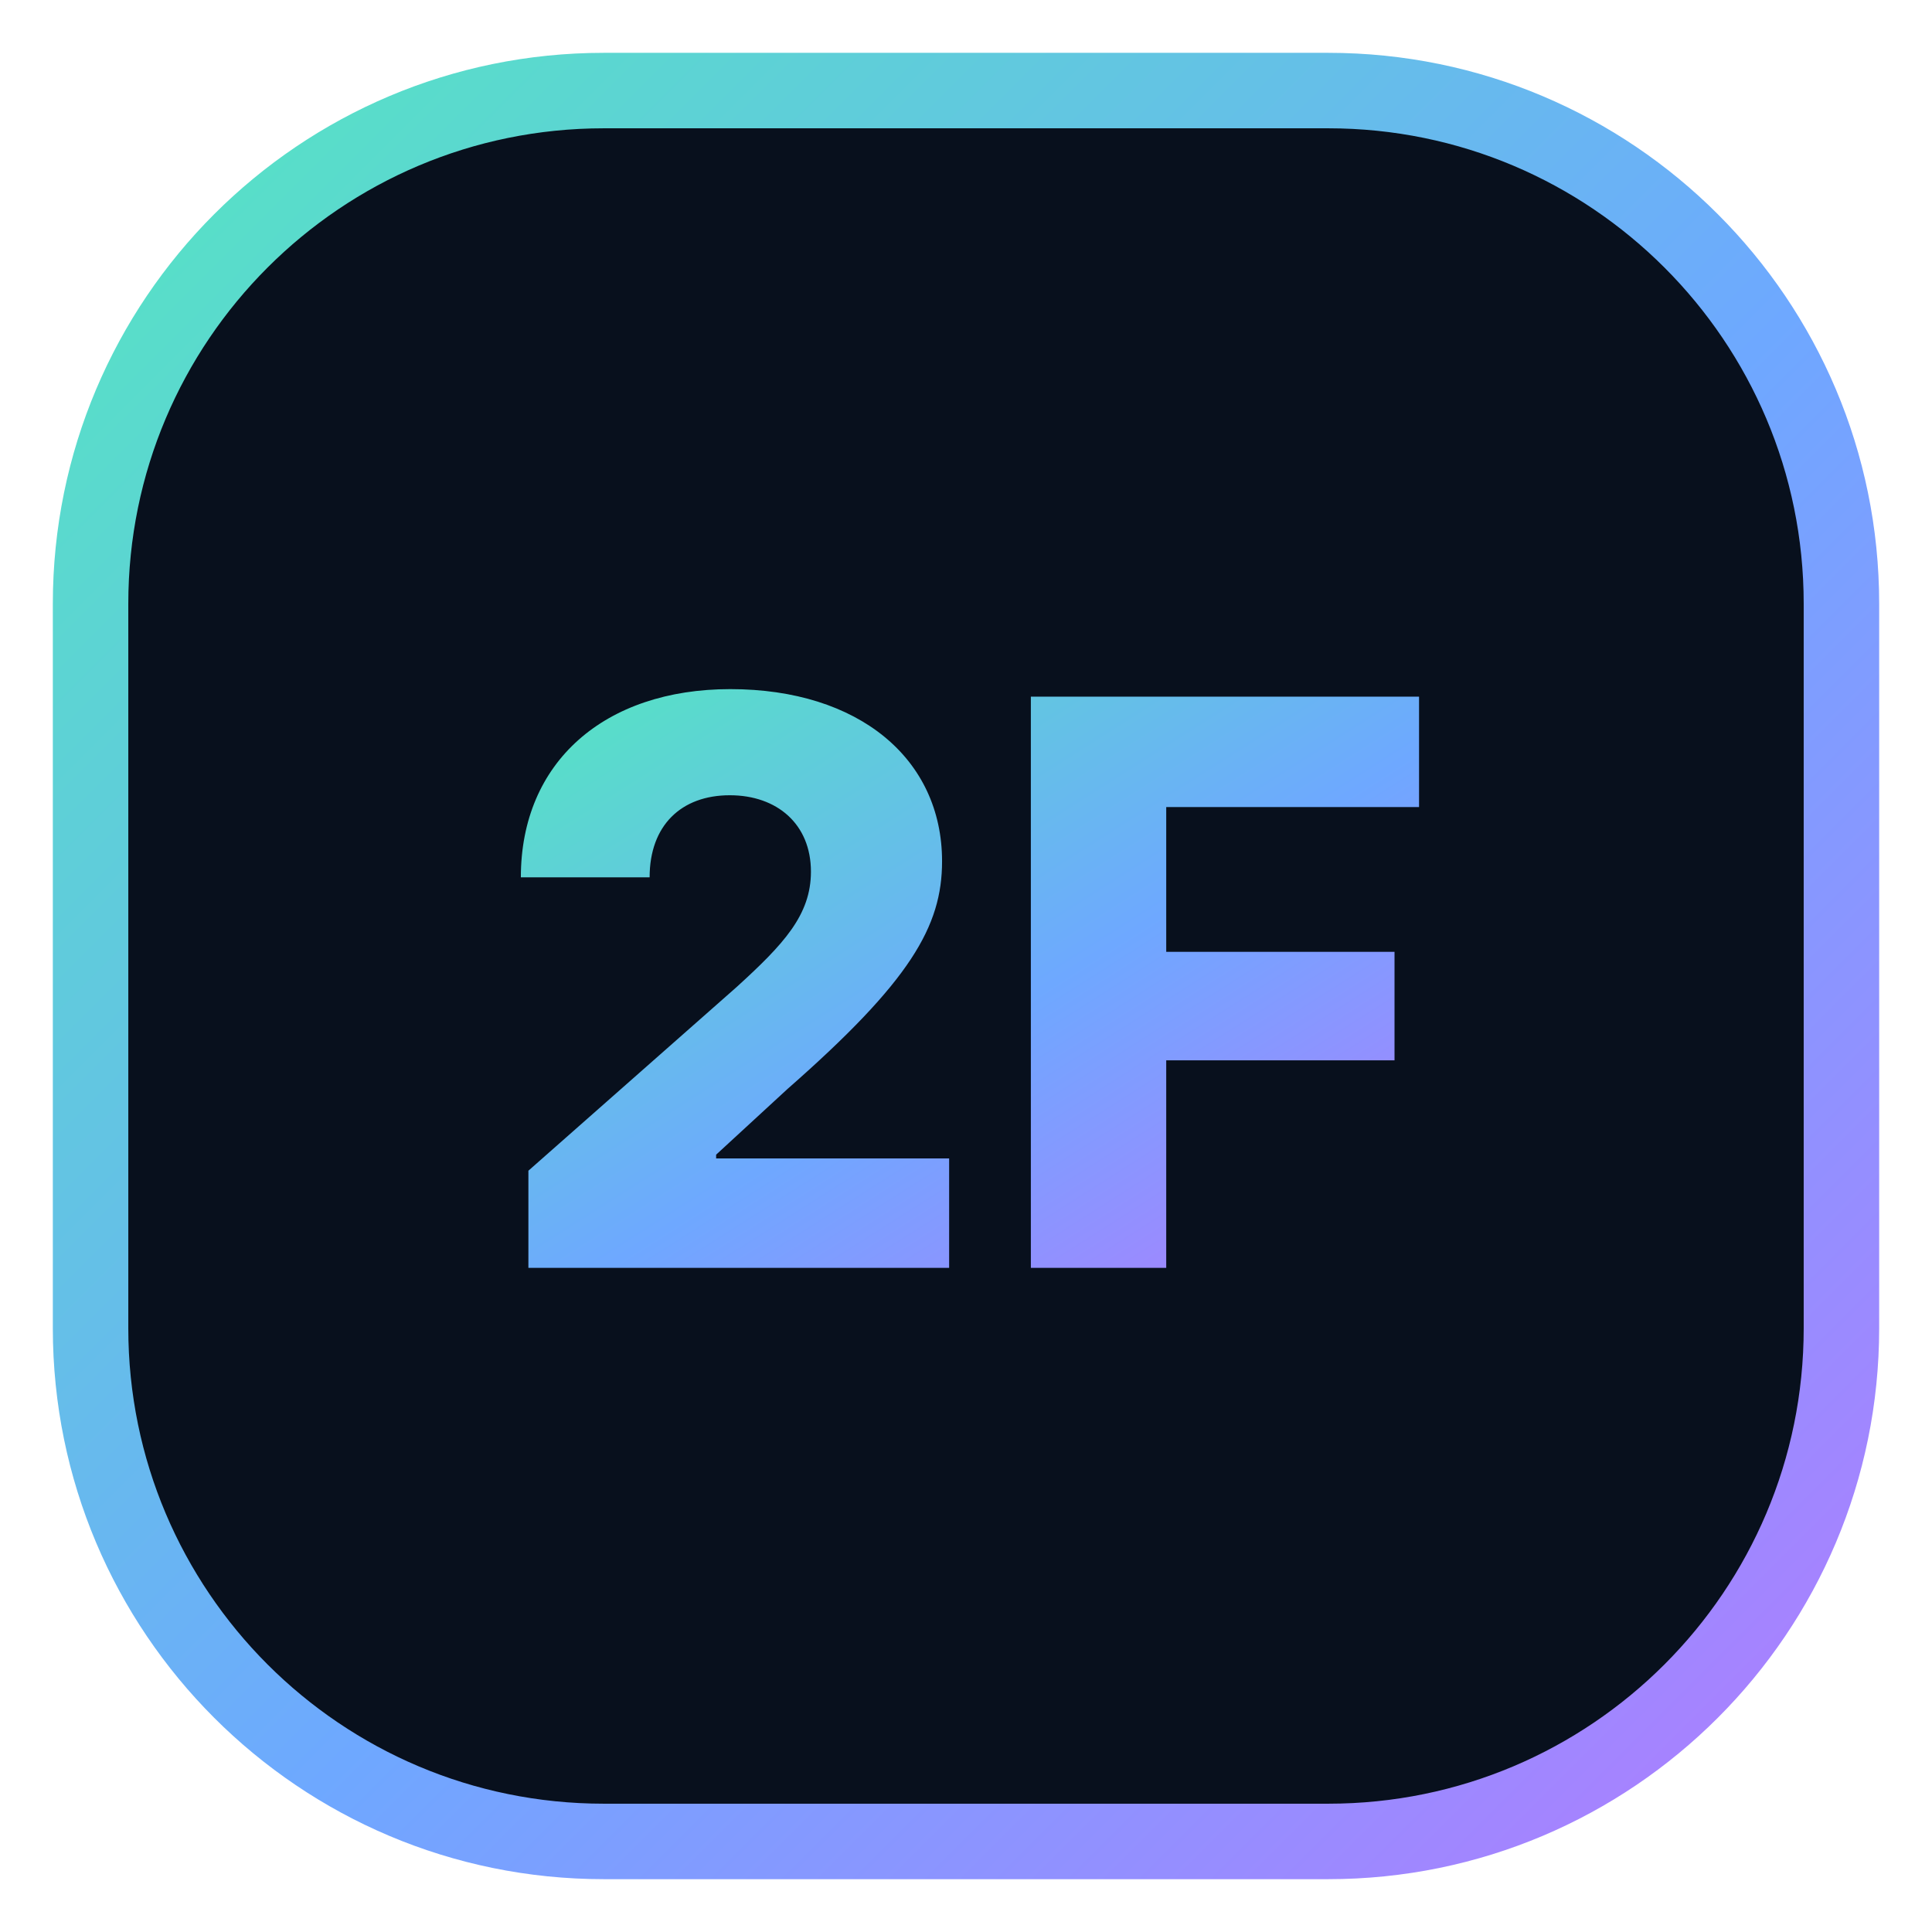
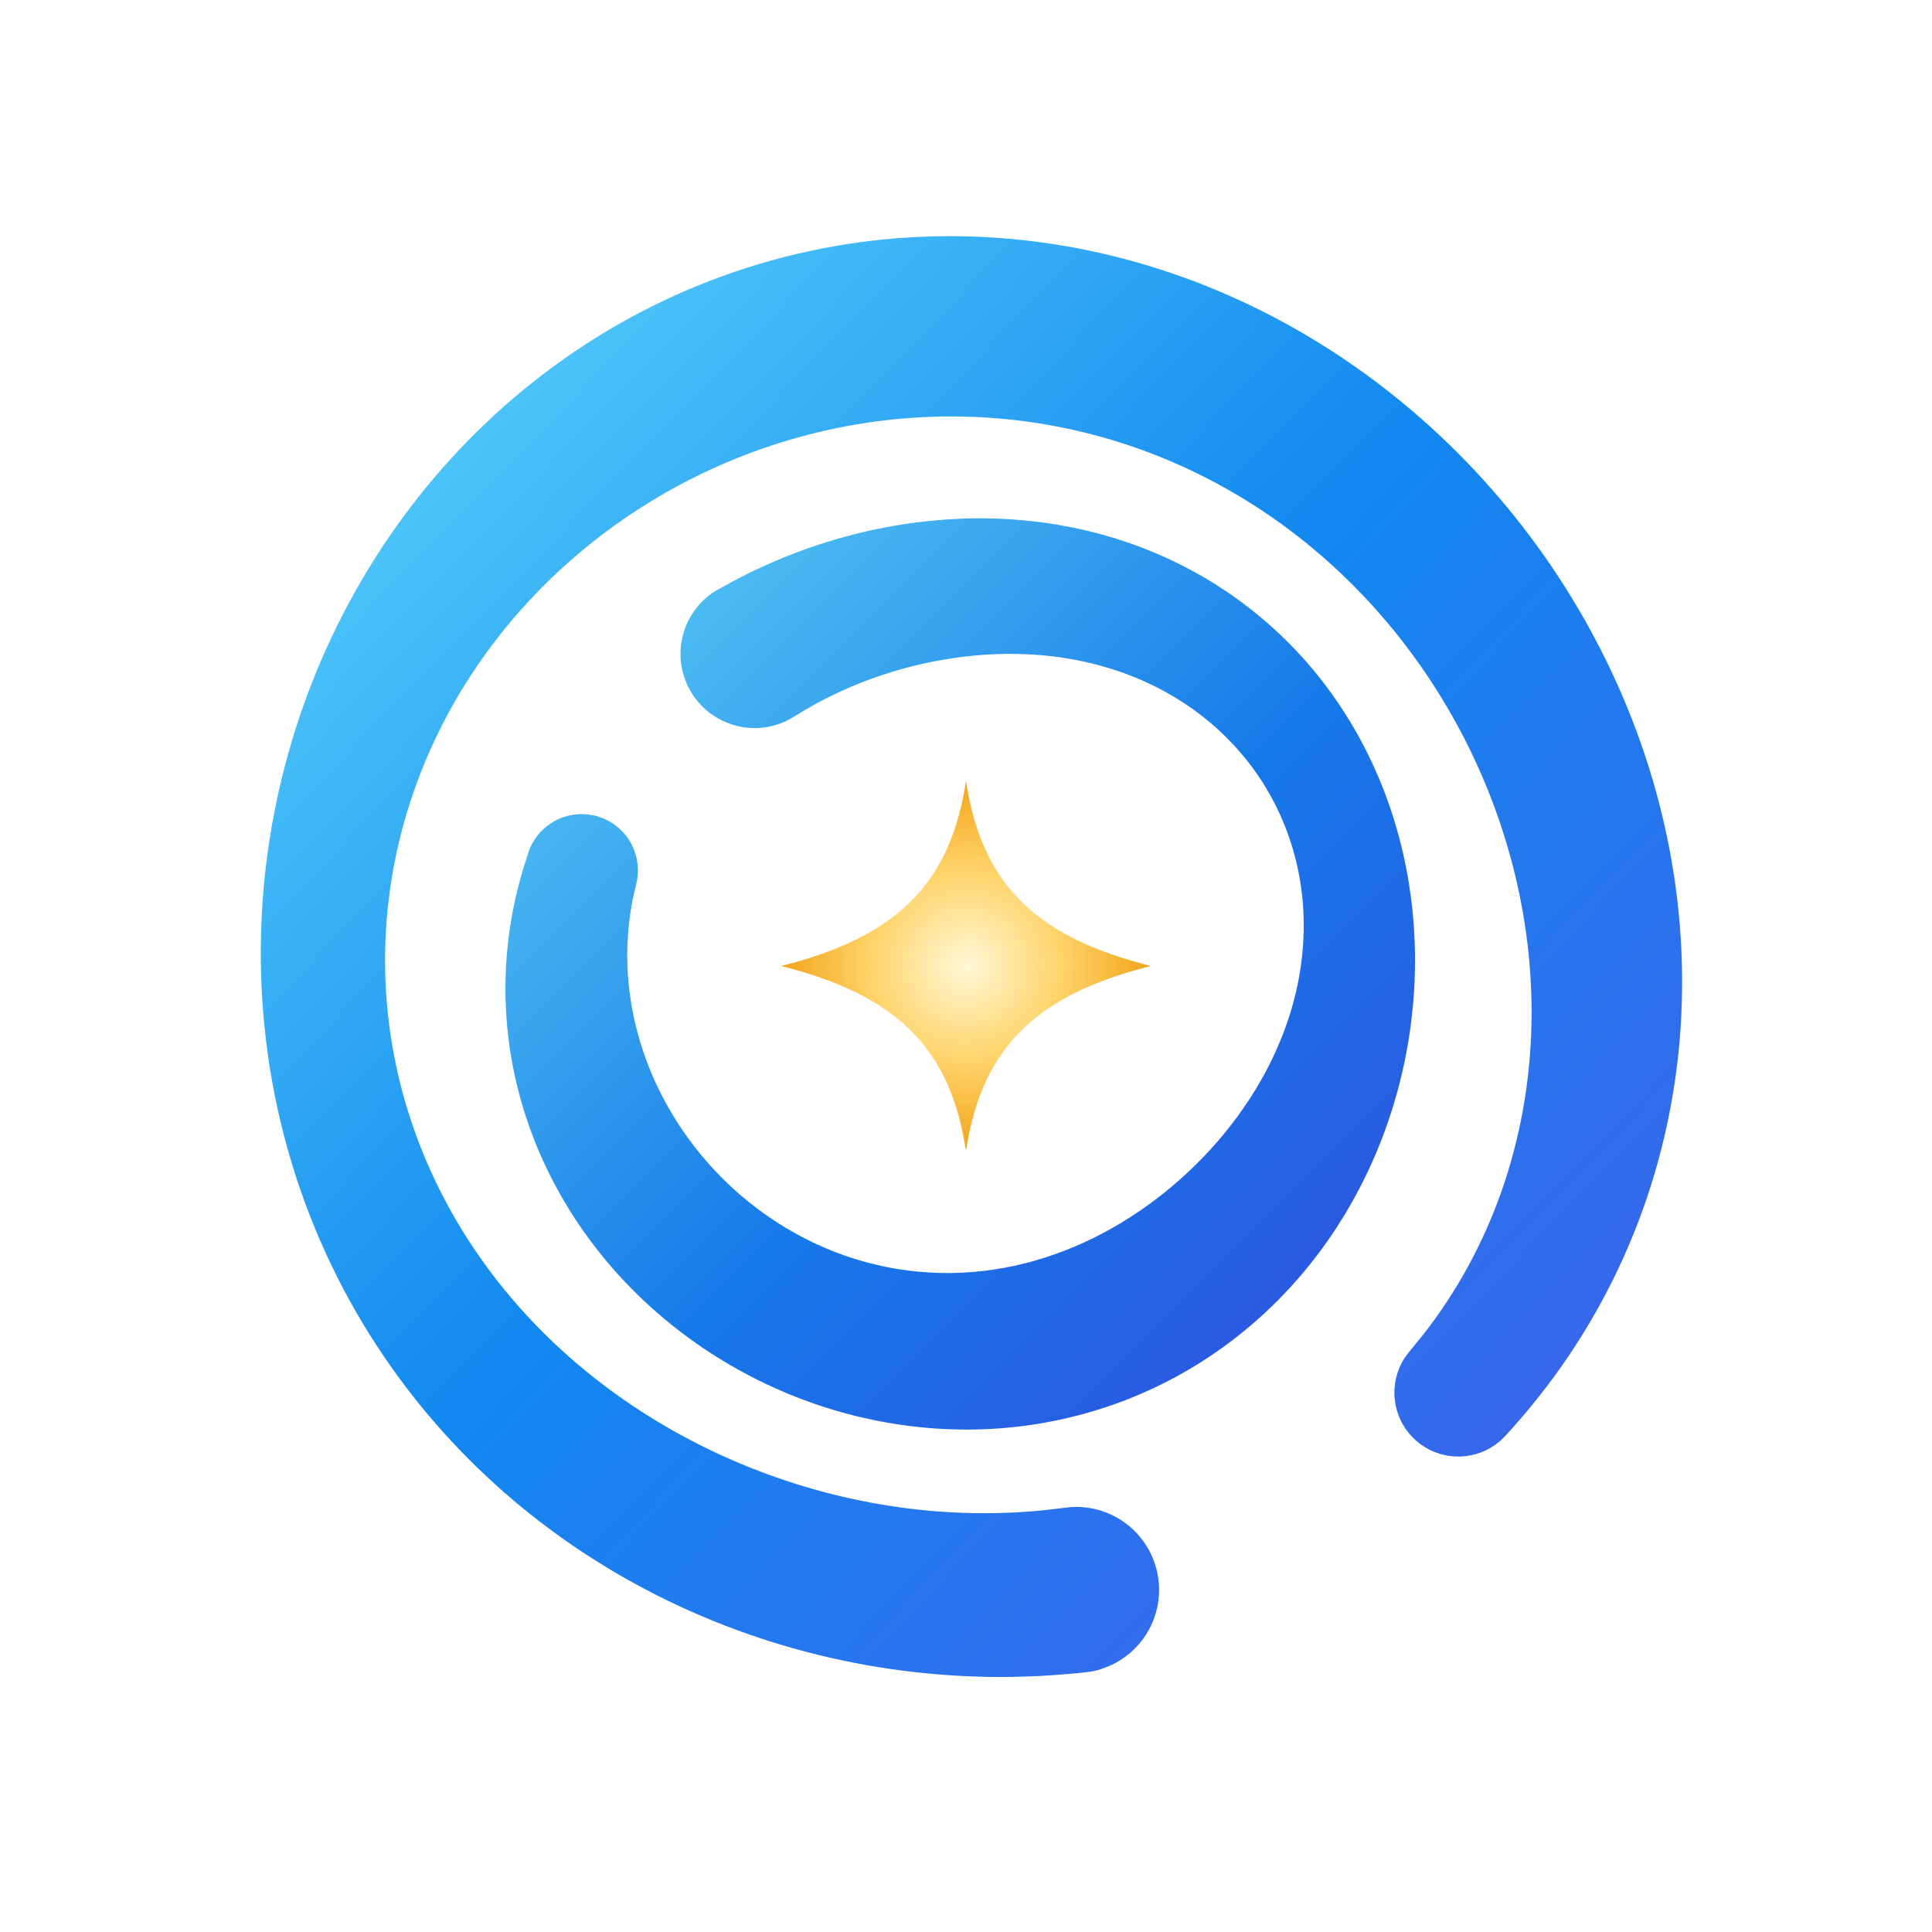
- <svg xmlns="http://www.w3.org/2000/svg" viewBox="0 0 64 64" width="64" height="64">
+ <svg xmlns="http://www.w3.org/2000/svg" viewBox="0 0 512 512">
  <defs>
-     <linearGradient id="g" x1="0" y1="0" x2="1" y2="1">
-       <stop offset="0" stop-color="#55e6c1" />
-       <stop offset="0.55" stop-color="#6ea8ff" />
-       <stop offset="1" stop-color="#b07cff" />
+     <linearGradient id="a" y2="1">
+       <stop stop-color="#66DDFC" offset="0" />
+       <stop stop-color="#1189F0" offset=".47" />
+       <stop stop-color="#455BEB" offset="1" />
    </linearGradient>
+     <linearGradient id="b" y2="1">
+       <stop stop-color="#5FD5F5" offset="0" />
+       <stop stop-color="#1679E9" offset=".55" />
+       <stop stop-color="#334CDF" offset="1" />
+     </linearGradient>
+     <radialGradient id="g">
+       <stop stop-color="#FFF9D7" offset="0" />
+       <stop stop-color="#FFD369" offset=".52" />
+       <stop stop-color="#F2A51B" offset="1" />
+     </radialGradient>
  </defs>
-   <rect x="3" y="3" width="58" height="58" rx="17" fill="#08101d" />
-   <rect x="3" y="3" width="58" height="58" rx="17" fill="none" stroke="url(#g)" stroke-width="2.5" />
-   <text x="32" y="42" font-family="Inter,Segoe UI,system-ui,sans-serif" font-size="26" font-weight="800" text-anchor="middle" fill="url(#g)">2F</text>
+   <path d="m289 443c-1.69 0.26-4.42 0.49-6.63 0.68s-4.43 0.34-6.64 0.46c-2.21 0.11-4.42 0.19-6.63 0.24-2.21 0.04-4.42 0.05-6.63 0.02s-4.41-0.1-6.61-0.2-4.4-0.24-6.59-0.41c-2.2-0.18-4.39-0.39-6.57-0.63s-4.36-0.52-6.53-0.84c-2.17-0.31-4.33-0.66-6.49-1.04-2.15-0.38-4.3-0.8-6.44-1.26-2.14-0.45-4.27-0.93-6.39-1.45s-4.24-1.08-6.34-1.67-4.19-1.21-6.27-1.86c-2.08-0.66-4.15-1.35-6.2-2.07-2.06-0.72-4.1-1.47-6.13-2.26s-4.04-1.61-6.04-2.46-3.99-1.74-5.96-2.65c-1.97-0.92-3.93-1.87-5.87-2.85-1.93-0.98-3.86-1.99-5.76-3.04-1.91-1.04-3.79-2.12-5.66-3.22-1.87-1.11-3.72-2.24-5.55-3.41s-3.64-2.36-5.43-3.59-3.56-2.48-5.3-3.77c-1.75-1.29-3.48-2.6-5.18-3.95-1.7-1.34-3.38-2.71-5.04-4.11-1.65-1.4-3.28-2.83-4.89-4.29s-3.19-2.94-4.75-4.45c-1.55-1.51-3.09-3.05-4.59-4.61s-2.98-3.15-4.43-4.76c-1.45-1.62-2.87-3.26-4.27-4.92-1.39-1.66-2.75-3.35-4.09-5.06-1.33-1.71-2.64-3.44-3.92-5.2-1.27-1.75-2.52-3.53-3.73-5.33s-2.4-3.62-3.55-5.46-2.27-3.7-3.36-5.58c-1.08-1.88-2.14-3.77-3.16-5.69-1.02-1.91-2.01-3.85-2.96-5.8-0.96-1.95-1.88-3.92-2.76-5.9-0.89-1.98-1.74-3.98-2.56-5.99-0.82-2.02-1.6-4.04-2.35-6.08s-1.46-4.1-2.14-6.16c-0.67-2.07-1.31-4.15-1.92-6.23-0.61-2.09-1.18-4.19-1.71-6.3-0.53-2.1-1.03-4.22-1.49-6.35-0.46-2.12-0.89-4.26-1.28-6.4s-0.74-4.29-1.06-6.44c-0.31-2.16-0.59-4.32-0.83-6.48-0.25-2.16-0.45-4.33-0.62-6.5-0.17-2.18-0.31-4.35-0.4-6.53-0.1-2.18-0.16-4.36-0.18-6.54s-0.01-4.36 0.04-6.54c0.05-2.19 0.14-4.37 0.26-6.55 0.13-2.18 0.29-4.36 0.48-6.53 0.2-2.18 0.43-4.35 0.7-6.52s0.58-4.34 0.92-6.5c0.34-2.17 0.72-4.32 1.14-6.47 0.41-2.16 0.86-4.3 1.35-6.44 0.48-2.14 1.01-4.27 1.57-6.39 0.55-2.12 1.15-4.24 1.78-6.34 0.63-2.11 1.29-4.21 1.99-6.29 0.71-2.09 1.44-4.16 2.21-6.22 0.78-2.07 1.58-4.12 2.42-6.16 0.85-2.03 1.72-4.06 2.63-6.07 0.92-2.01 1.86-4.01 2.84-5.99s2-3.95 3.05-5.9 2.13-3.88 3.25-5.79c1.11-1.92 2.26-3.82 3.45-5.69 1.18-1.88 2.4-3.74 3.65-5.58 1.25-1.83 2.53-3.65 3.85-5.45 1.31-1.79 2.66-3.56 4.04-5.31s2.79-3.48 4.24-5.18c1.44-1.7 2.91-3.38 4.42-5.03 1.5-1.66 3.04-3.28 4.6-4.88 1.57-1.6 3.16-3.17 4.79-4.71 1.62-1.55 3.27-3.06 4.95-4.55 1.68-1.48 3.39-2.94 5.13-4.36 1.73-1.42 3.5-2.82 5.29-4.18 1.78-1.36 3.6-2.68 5.44-3.98 1.84-1.29 3.7-2.55 5.59-3.78 1.89-1.22 3.8-2.41 5.74-3.57 1.93-1.15 3.89-2.27 5.87-3.35s3.98-2.13 6-3.13c2.01-1.01 4.05-1.98 6.11-2.91s4.13-1.82 6.23-2.67c2.09-0.85 4.2-1.66 6.32-2.43s4.26-1.5 6.41-2.19 4.32-1.34 6.5-1.94c2.17-0.61 4.36-1.17 6.56-1.69s4.41-1 6.63-1.44c2.21-0.43 4.44-0.83 6.67-1.18s4.47-0.66 6.71-0.92c2.24-0.27 4.49-0.49 6.74-0.67s4.5-0.31 6.76-0.4c2.25-0.1 4.51-0.15 6.76-0.15 2.25-0.01 4.51 0.02 6.76 0.1s4.5 0.2 6.74 0.37c2.25 0.16 4.49 0.36 6.73 0.61 2.23 0.25 4.46 0.54 6.68 0.87s4.44 0.7 6.65 1.11c2.2 0.41 4.4 0.86 6.59 1.35 2.18 0.49 4.36 1.02 6.52 1.59 2.17 0.57 4.32 1.18 6.46 1.83s4.27 1.33 6.38 2.06c2.12 0.72 4.21 1.48 6.3 2.27 2.08 0.8 4.15 1.63 6.2 2.5s4.08 1.77 6.1 2.71 4.02 1.91 6 2.91c1.97 1.01 3.94 2.05 5.88 3.12s3.86 2.17 5.76 3.31c1.91 1.13 3.79 2.3 5.65 3.49 1.86 1.2 3.7 2.43 5.51 3.68 1.82 1.26 3.62 2.54 5.39 3.86 1.77 1.31 3.52 2.65 5.25 4.02 1.72 1.37 3.42 2.77 5.1 4.19s3.34 2.87 4.97 4.35c1.63 1.47 3.23 2.98 4.82 4.5 1.58 1.53 3.13 3.08 4.66 4.65s3.04 3.17 4.51 4.79c1.48 1.63 2.93 3.27 4.36 4.94 1.42 1.66 2.82 3.35 4.19 5.06s2.72 3.44 4.03 5.19c1.32 1.76 2.61 3.53 3.87 5.32s2.49 3.61 3.69 5.44 2.37 3.68 3.52 5.55c1.14 1.87 2.25 3.75 3.34 5.66 1.08 1.9 2.13 3.83 3.15 5.77 1.03 1.93 2.02 3.89 2.98 5.86s1.88 3.96 2.78 5.97c0.89 2 1.76 4.02 2.59 6.05s1.62 4.08 2.39 6.14c0.76 2.06 1.49 4.13 2.18 6.22 0.7 2.08 1.36 4.18 1.99 6.29 0.62 2.11 1.21 4.23 1.77 6.36 0.55 2.14 1.07 4.28 1.55 6.43s0.93 4.31 1.34 6.48c0.4 2.17 0.77 4.34 1.11 6.53 0.33 2.18 0.63 4.37 0.88 6.57 0.26 2.19 0.48 4.39 0.65 6.6 0.18 2.2 0.32 4.41 0.42 6.63 0.1 2.21 0.16 4.42 0.18 6.64 0.02 2.21 0 4.43-0.06 6.65s-0.16 4.44-0.3 6.65-0.32 4.43-0.54 6.64c-0.23 2.21-0.49 4.42-0.8 6.62-0.3 2.2-0.65 4.4-1.04 6.59-0.38 2.19-0.81 4.37-1.28 6.54-0.47 2.18-0.98 4.35-1.53 6.5-0.55 2.16-1.15 4.3-1.78 6.44-0.63 2.13-1.31 4.26-2.02 6.37-0.71 2.1-1.47 4.2-2.26 6.28s-1.63 4.15-2.5 6.2-1.78 4.08-2.73 6.09c-0.95 2.02-1.94 4.01-2.97 5.99-1.02 1.97-2.09 3.93-3.19 5.86-1.1 1.94-2.23 3.85-3.41 5.74-1.17 1.89-2.38 3.76-3.62 5.6-1.24 1.85-2.52 3.67-3.83 5.46s-2.66 3.56-4.04 5.3c-1.37 1.75-2.78 3.46-4.22 5.15s-3.34 3.82-4.41 4.98c-1.07 1.15-1.29 1.36-2.01 1.95-0.71 0.59-1.49 1.13-2.29 1.6-0.81 0.46-1.66 0.87-2.53 1.19-0.87 0.33-1.78 0.59-2.69 0.77-0.91 0.17-1.85 0.28-2.78 0.31-0.93 0.02-1.87-0.03-2.8-0.16-0.92-0.12-1.84-0.33-2.72-0.6-0.89-0.28-1.77-0.64-2.6-1.05-0.83-0.42-1.63-0.92-2.38-1.47s-1.46-1.17-2.11-1.83c-0.65-0.67-1.25-1.4-1.78-2.16s-1.01-1.58-1.4-2.42c-0.4-0.84-0.73-1.73-0.99-2.62-0.25-0.89-0.43-1.82-0.53-2.74-0.11-0.93-0.13-1.87-0.08-2.8s0.17-1.86 0.38-2.77c0.2-0.91 0.48-1.81 0.83-2.67s0.77-1.71 1.26-2.5 0.8-1.17 1.65-2.25c0.86-1.08 2.34-2.8 3.46-4.23s2.22-2.89 3.28-4.36c1.06-1.48 2.09-2.98 3.09-4.5s1.96-3.06 2.9-4.62c0.93-1.55 1.83-3.13 2.7-4.72s1.7-3.2 2.5-4.83c0.81-1.62 1.57-3.26 2.31-4.91 0.73-1.66 1.43-3.33 2.1-5 0.66-1.68 1.3-3.37 1.9-5.07 0.59-1.7 1.16-3.41 1.69-5.13s1.02-3.45 1.48-5.18c0.47-1.74 0.89-3.48 1.29-5.23 0.39-1.74 0.75-3.5 1.08-5.25 0.33-1.76 0.62-3.52 0.88-5.28 0.26-1.77 0.49-3.53 0.68-5.3s0.35-3.54 0.48-5.3c0.13-1.77 0.23-3.54 0.3-5.31 0.06-1.76 0.09-3.53 0.1-5.29 0-1.76-0.03-3.52-0.09-5.28-0.06-1.75-0.15-3.51-0.27-5.26-0.12-1.74-0.27-3.49-0.45-5.22-0.17-1.74-0.38-3.47-0.62-5.2-0.23-1.73-0.5-3.44-0.79-5.16-0.3-1.71-0.62-3.41-0.96-5.11-0.35-1.69-0.73-3.38-1.13-5.06s-0.83-3.35-1.29-5.01c-0.45-1.66-0.93-3.31-1.44-4.95-0.5-1.64-1.03-3.27-1.59-4.89s-1.14-3.23-1.74-4.83c-0.61-1.6-1.24-3.18-1.89-4.76-0.66-1.57-1.33-3.13-2.03-4.68s-1.43-3.09-2.17-4.61c-0.75-1.53-1.52-3.04-2.31-4.54-0.79-1.49-1.61-2.98-2.44-4.45-0.84-1.47-1.7-2.92-2.58-4.36s-1.78-2.87-2.7-4.28-1.87-2.81-2.83-4.19c-0.97-1.38-1.95-2.74-2.96-4.09-1-1.35-2.03-2.68-3.07-4-1.05-1.31-2.11-2.61-3.2-3.89s-2.19-2.55-3.31-3.79c-1.13-1.25-2.27-2.47-3.44-3.68-1.16-1.21-2.34-2.4-3.54-3.57s-2.42-2.33-3.65-3.46c-1.24-1.13-2.49-2.24-3.77-3.33-1.27-1.1-2.56-2.17-3.86-3.22-1.31-1.05-2.63-2.08-3.97-3.08-1.34-1.01-2.7-2-4.07-2.96s-2.76-1.9-4.17-2.82c-1.4-0.92-2.82-1.81-4.25-2.68-1.44-0.87-2.88-1.72-4.35-2.54-1.46-0.83-2.94-1.63-4.43-2.4s-2.99-1.52-4.51-2.25c-1.51-0.72-3.04-1.42-4.58-2.09-1.54-0.68-3.09-1.32-4.66-1.94-1.56-0.62-3.13-1.22-4.72-1.79-1.58-0.56-3.18-1.1-4.78-1.62-1.6-0.51-3.22-1-4.84-1.46-1.62-0.45-3.25-0.89-4.89-1.29s-3.28-0.78-4.93-1.13c-1.65-0.34-3.31-0.66-4.98-0.95-1.66-0.29-3.33-0.56-5.01-0.79-1.67-0.23-3.35-0.44-5.03-0.62-1.68-0.17-3.37-0.32-5.06-0.44s-3.38-0.21-5.08-0.27c-1.69-0.06-3.39-0.09-5.08-0.1-1.7 0-3.4 0.02-5.09 0.08-1.7 0.05-3.4 0.14-5.09 0.25-1.7 0.11-3.4 0.25-5.09 0.42s-3.39 0.37-5.07 0.59c-1.69 0.23-3.38 0.49-5.06 0.77s-3.36 0.6-5.03 0.94c-1.68 0.34-3.35 0.71-5.01 1.11-1.66 0.39-3.32 0.82-4.97 1.27-1.65 0.46-3.3 0.94-4.93 1.45-1.64 0.51-3.27 1.04-4.89 1.61-1.62 0.56-3.24 1.15-4.84 1.77s-3.2 1.27-4.78 1.94c-1.59 0.68-3.16 1.38-4.73 2.11-1.56 0.72-3.11 1.48-4.65 2.26-1.55 0.78-3.08 1.59-4.59 2.42-1.52 0.84-3.02 1.7-4.51 2.58-1.49 0.89-2.97 1.8-4.43 2.74-1.46 0.93-2.91 1.9-4.34 2.88-1.44 0.99-2.85 2.01-4.25 3.04-1.4 1.04-2.79 2.11-4.15 3.19-1.37 1.09-2.72 2.2-4.05 3.34s-2.64 2.3-3.94 3.48c-1.29 1.18-2.56 2.39-3.82 3.62-1.25 1.23-2.48 2.49-3.69 3.76-1.21 1.28-2.41 2.58-3.57 3.9-1.17 1.32-2.32 2.66-3.44 4.03-1.12 1.36-2.22 2.75-3.29 4.15-1.08 1.41-2.13 2.83-3.15 4.28s-2.02 2.91-2.99 4.4c-0.98 1.49-1.92 2.99-2.84 4.51-0.92 1.53-1.81 3.07-2.67 4.63-0.86 1.55-1.69 3.13-2.5 4.72-0.8 1.59-1.58 3.2-2.32 4.82-0.74 1.63-1.46 3.27-2.14 4.92s-1.34 3.32-1.95 5c-0.62 1.67-1.21 3.37-1.76 5.07-0.56 1.7-1.08 3.42-1.57 5.14-0.49 1.73-0.94 3.46-1.36 5.21-0.42 1.74-0.81 3.5-1.16 5.26s-0.67 3.53-0.95 5.3-0.53 3.55-0.74 5.34c-0.21 1.78-0.39 3.57-0.53 5.36-0.13 1.79-0.24 3.59-0.31 5.38-0.06 1.8-0.1 3.59-0.09 5.39 0 1.8 0.04 3.59 0.12 5.39 0.07 1.79 0.18 3.59 0.33 5.37 0.15 1.79 0.33 3.58 0.55 5.36s0.48 3.56 0.77 5.32c0.28 1.77 0.61 3.54 0.97 5.29 0.36 1.76 0.75 3.5 1.18 5.24s0.89 3.46 1.39 5.18 1.03 3.42 1.59 5.12c0.56 1.69 1.16 3.37 1.79 5.04 0.62 1.67 1.28 3.32 1.97 4.96s1.42 3.26 2.17 4.87 1.53 3.21 2.34 4.78c0.82 1.58 1.66 3.14 2.52 4.68 0.87 1.54 1.77 3.06 2.69 4.57 0.93 1.5 1.88 2.99 2.85 4.45 0.98 1.47 1.98 2.92 3.01 4.34 1.03 1.43 2.08 2.83 3.15 4.22 1.08 1.38 2.18 2.75 3.3 4.09s2.26 2.66 3.43 3.96c1.16 1.3 2.35 2.58 3.55 3.83 1.21 1.26 2.43 2.49 3.68 3.7 1.24 1.21 2.51 2.4 3.79 3.56s2.58 2.31 3.89 3.42c1.32 1.12 2.65 2.22 4 3.29s2.72 2.12 4.1 3.15c1.37 1.02 2.77 2.02 4.18 3s2.83 1.94 4.26 2.87c1.44 0.93 2.89 1.84 4.35 2.72 1.46 0.89 2.93 1.75 4.41 2.59 1.49 0.84 2.98 1.65 4.49 2.44s3.02 1.56 4.55 2.3c1.53 0.75 3.06 1.47 4.61 2.16 1.55 0.7 3.1 1.37 4.67 2.02 1.56 0.65 3.14 1.28 4.72 1.88s3.17 1.18 4.77 1.73c1.6 0.56 3.2 1.09 4.81 1.6 1.62 0.5 3.24 0.99 4.86 1.44 1.63 0.46 3.26 0.9 4.9 1.31s3.28 0.79 4.93 1.15 3.31 0.7 4.97 1.01 3.33 0.6 5 0.86 3.35 0.5 5.02 0.71c1.68 0.2 3.37 0.39 5.05 0.55 1.69 0.16 3.38 0.29 5.07 0.39 1.69 0.11 3.38 0.19 5.08 0.24 1.7 0.06 3.39 0.08 5.09 0.08s3.4-0.03 5.1-0.09c1.7-0.05 3.4-0.13 5.1-0.25 1.7-0.11 3.4-0.25 5.1-0.42s3.64-0.43 5.09-0.59c1.45-0.15 2.41-0.32 3.62-0.33 1.2-0.01 2.43 0.08 3.62 0.27 1.19 0.18 2.38 0.47 3.53 0.86 1.14 0.38 2.27 0.86 3.34 1.42 1.07 0.57 2.1 1.23 3.06 1.96 0.96 0.74 1.87 1.56 2.69 2.44 0.83 0.88 1.59 1.84 2.26 2.85 0.67 1 1.26 2.07 1.76 3.17 0.49 1.1 0.9 2.26 1.21 3.43s0.52 2.38 0.63 3.58 0.12 2.43 0.03 3.63c-0.08 1.2-0.27 2.42-0.56 3.59s-0.67 2.34-1.15 3.44c-0.47 1.11-1.05 2.2-1.7 3.22-0.65 1.01-1.39 1.99-2.2 2.88-0.81 0.9-1.71 1.74-2.65 2.49-0.95 0.75-1.97 1.43-3.03 2.01-1.05 0.59-2.17 1.09-3.31 1.49s-1.82 0.66-3.51 0.93z" fill="url(#a)" />
+   <path d="m189 157c1.02-0.68 2.39-1.39 3.6-2.05 1.21-0.67 2.42-1.32 3.65-1.95 1.22-0.63 2.46-1.24 3.7-1.83 1.24-0.6 2.48-1.17 3.74-1.73 1.25-0.55 2.51-1.09 3.78-1.61s2.55-1.02 3.83-1.5 2.56-0.95 3.86-1.39c1.29-0.45 2.59-0.87 3.9-1.28 1.3-0.41 2.61-0.79 3.92-1.16 1.32-0.37 2.64-0.72 3.97-1.05 1.32-0.33 2.65-0.65 3.98-0.94 1.34-0.29 2.68-0.56 4.02-0.81 1.34-0.26 2.69-0.49 4.04-0.7s2.7-0.41 4.06-0.58 2.72-0.32 4.08-0.45 2.73-0.24 4.09-0.33c1.37-0.09 2.74-0.16 4.11-0.21 1.37-0.04 2.74-0.07 4.12-0.07 1.37 0 2.74 0.02 4.12 0.06 1.37 0.04 2.75 0.11 4.12 0.19 1.37 0.09 2.75 0.2 4.12 0.33 1.37 0.14 2.74 0.29 4.11 0.47s2.74 0.38 4.1 0.61 2.72 0.48 4.08 0.75 2.71 0.57 4.06 0.89c1.35 0.33 2.69 0.67 4.03 1.04s2.67 0.77 3.99 1.18c1.33 0.42 2.65 0.87 3.96 1.33 1.31 0.47 2.61 0.96 3.91 1.48 1.29 0.51 2.58 1.05 3.85 1.61 1.28 0.57 2.54 1.16 3.8 1.77 1.25 0.61 2.5 1.25 3.73 1.9 1.23 0.66 2.45 1.35 3.66 2.05 1.2 0.71 2.4 1.44 3.58 2.19s2.34 1.52 3.49 2.32 2.29 1.62 3.41 2.46 2.22 1.7 3.31 2.58c1.09 0.89 2.16 1.79 3.21 2.71 1.05 0.93 2.09 1.87 3.11 2.84 1.01 0.96 2.01 1.94 2.99 2.95 0.98 1 1.94 2.02 2.88 3.06s1.86 2.09 2.76 3.17c0.9 1.07 1.78 2.16 2.63 3.27 0.86 1.1 1.7 2.23 2.51 3.36 0.82 1.14 1.61 2.29 2.38 3.46 0.78 1.16 1.53 2.34 2.25 3.54 0.73 1.19 1.44 2.4 2.12 3.62 0.68 1.21 1.34 2.44 1.98 3.69 0.64 1.24 1.25 2.49 1.84 3.75s1.16 2.54 1.71 3.82c0.54 1.28 1.07 2.57 1.57 3.87s0.97 2.61 1.43 3.92c0.45 1.32 0.88 2.64 1.29 3.97 0.4 1.32 0.79 2.66 1.15 4s0.7 2.68 1.01 4.03c0.32 1.35 0.61 2.71 0.88 4.07 0.27 1.35 0.51 2.72 0.74 4.08 0.22 1.37 0.42 2.74 0.6 4.11s0.34 2.74 0.47 4.12c0.13 1.37 0.25 2.75 0.34 4.13 0.08 1.37 0.15 2.75 0.2 4.13 0.04 1.38 0.07 2.76 0.07 4.14s-0.02 2.75-0.07 4.13c-0.04 1.38-0.1 2.76-0.19 4.13-0.08 1.38-0.19 2.75-0.32 4.12s-0.28 2.74-0.45 4.11-0.36 2.73-0.58 4.09c-0.21 1.36-0.45 2.72-0.71 4.07-0.25 1.36-0.53 2.71-0.83 4.05-0.3 1.35-0.62 2.69-0.96 4.03-0.34 1.33-0.7 2.66-1.09 3.99-0.38 1.32-0.78 2.64-1.21 3.96-0.42 1.31-0.87 2.62-1.34 3.92-0.46 1.3-0.95 2.59-1.46 3.88s-1.04 2.56-1.59 3.84c-0.55 1.27-1.12 2.53-1.72 3.78-0.59 1.25-1.2 2.5-1.84 3.73-0.63 1.24-1.28 2.46-1.96 3.68-0.67 1.21-1.37 2.42-2.08 3.61-0.72 1.19-1.46 2.37-2.21 3.54-0.76 1.17-1.54 2.33-2.33 3.47-0.8 1.15-1.62 2.28-2.45 3.4-0.84 1.12-1.7 2.22-2.57 3.31-0.88 1.09-1.78 2.17-2.69 3.23s-1.85 2.1-2.8 3.13-1.92 2.04-2.91 3.04-2 1.97-3.03 2.94c-1.02 0.96-2.07 1.9-3.13 2.82-1.06 0.93-2.14 1.83-3.23 2.72-1.1 0.89-2.21 1.76-3.34 2.6-1.12 0.85-2.27 1.68-3.43 2.48-1.16 0.81-2.33 1.59-3.52 2.36-1.19 0.76-2.39 1.5-3.61 2.22s-2.45 1.42-3.69 2.1c-1.24 0.67-2.5 1.32-3.77 1.95s-2.55 1.24-3.84 1.82-2.6 1.14-3.91 1.68c-1.31 0.53-2.64 1.04-3.97 1.52-1.33 0.49-2.68 0.95-4.03 1.39-1.35 0.43-2.71 0.84-4.07 1.23-1.37 0.39-2.74 0.75-4.12 1.08-1.38 0.34-2.77 0.65-4.16 0.93-1.39 0.29-2.79 0.55-4.19 0.78-1.4 0.24-2.81 0.44-4.22 0.63-1.41 0.18-2.82 0.34-4.23 0.47-1.42 0.13-2.84 0.24-4.25 0.32-1.42 0.08-2.84 0.13-4.26 0.16s-2.84 0.04-4.26 0.02c-1.42-0.03-2.84-0.07-4.26-0.14s-2.84-0.17-4.25-0.29c-1.42-0.12-2.83-0.27-4.24-0.44s-2.82-0.36-4.22-0.58-2.8-0.46-4.2-0.73c-1.39-0.26-2.78-0.56-4.16-0.87-1.39-0.31-2.77-0.65-4.14-1.01-1.37-0.37-2.74-0.75-4.1-1.16-1.35-0.41-2.71-0.84-4.05-1.29-1.34-0.46-2.68-0.93-4.01-1.43s-2.65-1.02-3.96-1.56c-1.31-0.55-2.61-1.11-3.9-1.7s-2.58-1.19-3.85-1.82-2.53-1.29-3.78-1.96-2.49-1.36-3.71-2.08c-1.23-0.71-2.45-1.44-3.65-2.2-1.2-0.75-2.39-1.53-3.57-2.32-1.17-0.8-2.34-1.61-3.48-2.45-1.15-0.83-2.29-1.69-3.41-2.56s-2.23-1.77-3.32-2.68-2.16-1.84-3.22-2.79c-1.06-0.94-2.1-1.91-3.13-2.89-1.02-0.99-2.03-1.99-3.02-3.01-1-1.02-1.97-2.06-2.93-3.11-0.95-1.06-1.89-2.13-2.81-3.22-0.91-1.08-1.81-2.19-2.69-3.31s-1.74-2.25-2.58-3.41c-0.84-1.15-1.65-2.31-2.45-3.49s-1.57-2.38-2.32-3.59c-0.76-1.21-1.49-2.43-2.2-3.67-0.7-1.23-1.39-2.48-2.05-3.75-0.66-1.26-1.3-2.53-1.91-3.82-0.62-1.28-1.21-2.58-1.77-3.89-0.57-1.3-1.11-2.62-1.62-3.95-0.52-1.33-1.01-2.66-1.47-4.01-0.47-1.35-0.9-2.7-1.32-4.06-0.41-1.36-0.79-2.73-1.15-4.11-0.36-1.37-0.69-2.76-1-4.15-0.3-1.38-0.58-2.78-0.83-4.17-0.25-1.4-0.47-2.8-0.67-4.21-0.19-1.4-0.36-2.81-0.5-4.22s-0.25-2.82-0.34-4.23c-0.08-1.42-0.14-2.83-0.17-4.24-0.03-1.42-0.03-2.83 0-4.24 0.02-1.41 0.07-2.82 0.15-4.23 0.08-1.4 0.19-2.81 0.33-4.21 0.13-1.4 0.29-2.79 0.48-4.18s0.4-2.78 0.64-4.16c0.25-1.38 0.51-2.75 0.8-4.12 0.3-1.37 0.62-2.73 0.96-4.08s0.71-2.69 1.1-4.03c0.39-1.33 0.91-2.92 1.25-3.97 0.34-1.06 0.47-1.59 0.79-2.34 0.33-0.75 0.72-1.48 1.17-2.17 0.44-0.68 0.95-1.34 1.5-1.95 0.55-0.6 1.16-1.16 1.81-1.67 0.64-0.5 1.34-0.96 2.05-1.35 0.72-0.4 1.48-0.73 2.26-1 0.77-0.27 1.57-0.48 2.38-0.61 0.81-0.14 1.64-0.21 2.45-0.22 0.82 0 1.65 0.07 2.46 0.2s1.61 0.33 2.39 0.59c0.77 0.27 1.54 0.6 2.26 0.98 0.72 0.39 1.42 0.84 2.06 1.34 0.65 0.5 1.27 1.06 1.82 1.66 0.56 0.6 1.07 1.26 1.52 1.94 0.45 0.69 0.85 1.42 1.18 2.16 0.33 0.75 0.61 1.54 0.81 2.33s0.34 1.61 0.41 2.43c0.08 0.81 0.08 1.64 0.01 2.46-0.06 0.82-0.21 1.52-0.39 2.43-0.19 0.91-0.5 2.02-0.72 3.03-0.22 1.02-0.41 2.04-0.59 3.06-0.17 1.03-0.33 2.05-0.46 3.08s-0.24 2.07-0.33 3.1-0.16 2.07-0.21 3.11c-0.05 1.03-0.07 2.07-0.08 3.11 0 1.03 0.01 2.07 0.05 3.1 0.03 1.04 0.09 2.07 0.17 3.1s0.17 2.06 0.29 3.09 0.26 2.05 0.42 3.07c0.15 1.02 0.33 2.03 0.53 3.04 0.19 1.01 0.41 2.02 0.64 3.02 0.24 1 0.49 2 0.76 2.99s0.56 1.97 0.87 2.95c0.31 0.97 0.63 1.94 0.98 2.91 0.34 0.96 0.7 1.91 1.08 2.86 0.37 0.95 0.77 1.89 1.18 2.82s0.83 1.85 1.28 2.76c0.44 0.92 0.9 1.82 1.37 2.72 0.47 0.89 0.96 1.78 1.46 2.65 0.51 0.88 1.02 1.75 1.55 2.6 0.54 0.86 1.08 1.7 1.64 2.54 0.56 0.83 1.13 1.65 1.72 2.47 0.59 0.81 1.19 1.61 1.8 2.4s1.23 1.57 1.87 2.34 1.29 1.52 1.95 2.27c0.66 0.74 1.33 1.47 2.02 2.19 0.68 0.72 1.37 1.43 2.08 2.12s1.42 1.38 2.15 2.04c0.73 0.67 1.46 1.33 2.21 1.97s1.51 1.27 2.27 1.89c0.77 0.61 1.55 1.21 2.33 1.8 0.79 0.59 1.58 1.16 2.38 1.72 0.81 0.56 1.62 1.11 2.44 1.64s1.64 1.05 2.48 1.55c0.83 0.5 1.68 0.99 2.53 1.46s1.7 0.93 2.57 1.37c0.86 0.45 1.73 0.87 2.61 1.29 0.87 0.41 1.76 0.8 2.64 1.18 0.89 0.38 1.79 0.75 2.69 1.1 0.89 0.35 1.8 0.68 2.71 1 0.91 0.31 1.82 0.62 2.74 0.9s1.84 0.55 2.76 0.81c0.93 0.25 1.86 0.48 2.79 0.7s1.86 0.42 2.8 0.61 1.87 0.36 2.82 0.51c0.94 0.15 1.88 0.29 2.82 0.41 0.95 0.12 1.89 0.22 2.84 0.31 0.94 0.09 1.89 0.16 2.83 0.21 0.95 0.06 1.89 0.09 2.84 0.12 0.94 0.02 1.89 0.02 2.83 0.01s1.89-0.04 2.83-0.08c0.94-0.05 1.88-0.1 2.81-0.18 0.94-0.08 1.87-0.17 2.81-0.27 0.93-0.11 1.86-0.23 2.78-0.37 0.93-0.14 1.85-0.29 2.77-0.46 0.92-0.16 1.83-0.35 2.75-0.54 0.91-0.2 1.81-0.41 2.72-0.64 0.9-0.22 1.8-0.46 2.69-0.72 0.89-0.25 1.78-0.52 2.67-0.8 0.88-0.28 1.76-0.58 2.63-0.88 0.88-0.31 1.74-0.63 2.61-0.97 0.86-0.33 1.72-0.68 2.57-1.04 0.85-0.35 1.69-0.73 2.53-1.11s1.67-0.78 2.5-1.18c0.83-0.41 1.65-0.83 2.46-1.26 0.82-0.43 1.63-0.87 2.43-1.32 0.8-0.46 1.6-0.92 2.39-1.39 0.79-0.48 1.57-0.96 2.35-1.46 0.77-0.49 1.54-1 2.31-1.51 0.76-0.52 1.52-1.05 2.27-1.58 0.75-0.54 1.49-1.09 2.23-1.64 0.74-0.56 1.47-1.13 2.19-1.7 0.72-0.58 1.44-1.17 2.15-1.76 0.71-0.6 1.41-1.21 2.11-1.82 0.7-0.62 1.39-1.24 2.07-1.88s1.36-1.28 2.03-1.94c0.66-0.65 1.32-1.32 1.98-1.99 0.65-0.68 1.3-1.36 1.93-2.05 0.64-0.7 1.27-1.4 1.89-2.12 0.63-0.71 1.24-1.43 1.84-2.17 0.61-0.73 1.21-1.48 1.79-2.23 0.59-0.75 1.17-1.52 1.74-2.29 0.57-0.78 1.13-1.56 1.68-2.36 0.55-0.79 1.09-1.59 1.62-2.41 0.53-0.81 1.05-1.64 1.56-2.47 0.51-0.84 1.01-1.68 1.49-2.54 0.49-0.85 0.96-1.71 1.42-2.59 0.46-0.87 0.91-1.76 1.35-2.65 0.43-0.9 0.85-1.8 1.26-2.71s0.8-1.84 1.18-2.77 0.75-1.87 1.09-2.82c0.35-0.95 0.69-1.91 1-2.87 0.32-0.97 0.62-1.94 0.9-2.92 0.28-0.99 0.55-1.98 0.79-2.97 0.25-1 0.48-2 0.69-3.01s0.4-2.03 0.57-3.05c0.17-1.03 0.32-2.05 0.45-3.09 0.13-1.03 0.24-2.07 0.33-3.11s0.16-2.08 0.2-3.13c0.05-1.05 0.07-2.1 0.07-3.15s-0.02-2.11-0.06-3.16c-0.04-1.06-0.11-2.11-0.2-3.17-0.09-1.05-0.2-2.11-0.34-3.16-0.13-1.05-0.29-2.1-0.48-3.15-0.18-1.04-0.39-2.09-0.62-3.13s-0.48-2.08-0.76-3.11-0.58-2.05-0.9-3.07c-0.33-1.02-0.68-2.03-1.05-3.03s-0.77-2-1.19-2.98c-0.42-0.99-0.86-1.97-1.32-2.93-0.47-0.96-0.95-1.92-1.46-2.86s-1.04-1.88-1.59-2.79c-0.56-0.92-1.13-1.83-1.72-2.72-0.6-0.89-1.21-1.77-1.85-2.63-0.63-0.86-1.29-1.71-1.96-2.54s-1.37-1.64-2.08-2.44-1.44-1.58-2.18-2.34c-0.74-0.77-1.51-1.51-2.28-2.24-0.78-0.73-1.57-1.44-2.38-2.13s-1.63-1.36-2.47-2.01c-0.83-0.66-1.68-1.29-2.54-1.9-0.87-0.62-1.74-1.21-2.62-1.78-0.89-0.58-1.78-1.13-2.69-1.67-0.9-0.53-1.82-1.04-2.74-1.54-0.93-0.49-1.86-0.97-2.8-1.42s-1.89-0.89-2.84-1.3c-0.95-0.42-1.91-0.81-2.88-1.18-0.96-0.38-1.93-0.73-2.91-1.07-0.97-0.33-1.95-0.65-2.93-0.94-0.98-0.3-1.97-0.58-2.95-0.84-0.99-0.25-1.98-0.49-2.97-0.72-0.99-0.22-1.98-0.42-2.97-0.61-0.99-0.18-1.99-0.35-2.98-0.5s-1.98-0.29-2.97-0.4c-0.99-0.12-1.98-0.22-2.97-0.31-0.99-0.08-1.98-0.15-2.96-0.2-0.99-0.05-1.97-0.09-2.95-0.11-0.98-0.03-1.96-0.03-2.93-0.03-0.98 0.01-1.95 0.03-2.92 0.07-0.97 0.03-1.93 0.08-2.89 0.14-0.97 0.06-1.93 0.14-2.88 0.23-0.96 0.09-1.91 0.19-2.85 0.3-0.95 0.11-1.89 0.24-2.83 0.38s-1.88 0.29-2.81 0.45-1.86 0.33-2.78 0.52c-0.93 0.18-1.84 0.38-2.76 0.59-0.91 0.21-1.82 0.42-2.73 0.65s-1.81 0.48-2.71 0.73c-0.89 0.25-1.79 0.51-2.67 0.78-0.89 0.28-1.78 0.56-2.66 0.86-0.88 0.29-1.75 0.6-2.62 0.91-0.87 0.32-1.74 0.65-2.6 0.98-0.86 0.34-1.72 0.69-2.57 1.05s-1.7 0.73-2.54 1.11-1.68 0.77-2.51 1.18c-0.83 0.4-1.66 0.82-2.48 1.24-0.82 0.43-1.63 0.86-2.44 1.31s-1.61 0.91-2.41 1.38-1.5 0.94-2.37 1.45c-0.87 0.5-1.85 1.13-2.83 1.58s-2.01 0.82-3.06 1.1c-1.04 0.28-2.12 0.48-3.19 0.58-1.07 0.11-2.17 0.12-3.24 0.05-1.08-0.07-2.16-0.24-3.21-0.49s-2.09-0.59-3.09-1.01c-0.99-0.41-1.96-0.92-2.87-1.5-0.92-0.58-1.79-1.24-2.59-1.95-0.81-0.72-1.56-1.52-2.24-2.36-0.67-0.84-1.29-1.75-1.81-2.69-0.53-0.94-0.98-1.94-1.35-2.95-0.36-1.02-0.65-2.08-0.84-3.14-0.2-1.06-0.3-2.15-0.32-3.23-0.01-1.08 0.06-2.17 0.22-3.24 0.16-1.06 0.42-2.13 0.75-3.15 0.34-1.03 0.76-2.04 1.26-2.99 0.5-0.96 1.09-1.89 1.74-2.75s1.38-1.67 2.16-2.42c0.78-0.74 1.51-1.35 2.53-2.03z" fill="url(#b)" />
+   <path d="m256 207c4 26 17 41 49 49-32 8-45 23-49 49-4-26-17-41-49-49 32-8 45-23 49-49z" fill="url(#g)" />
</svg>
